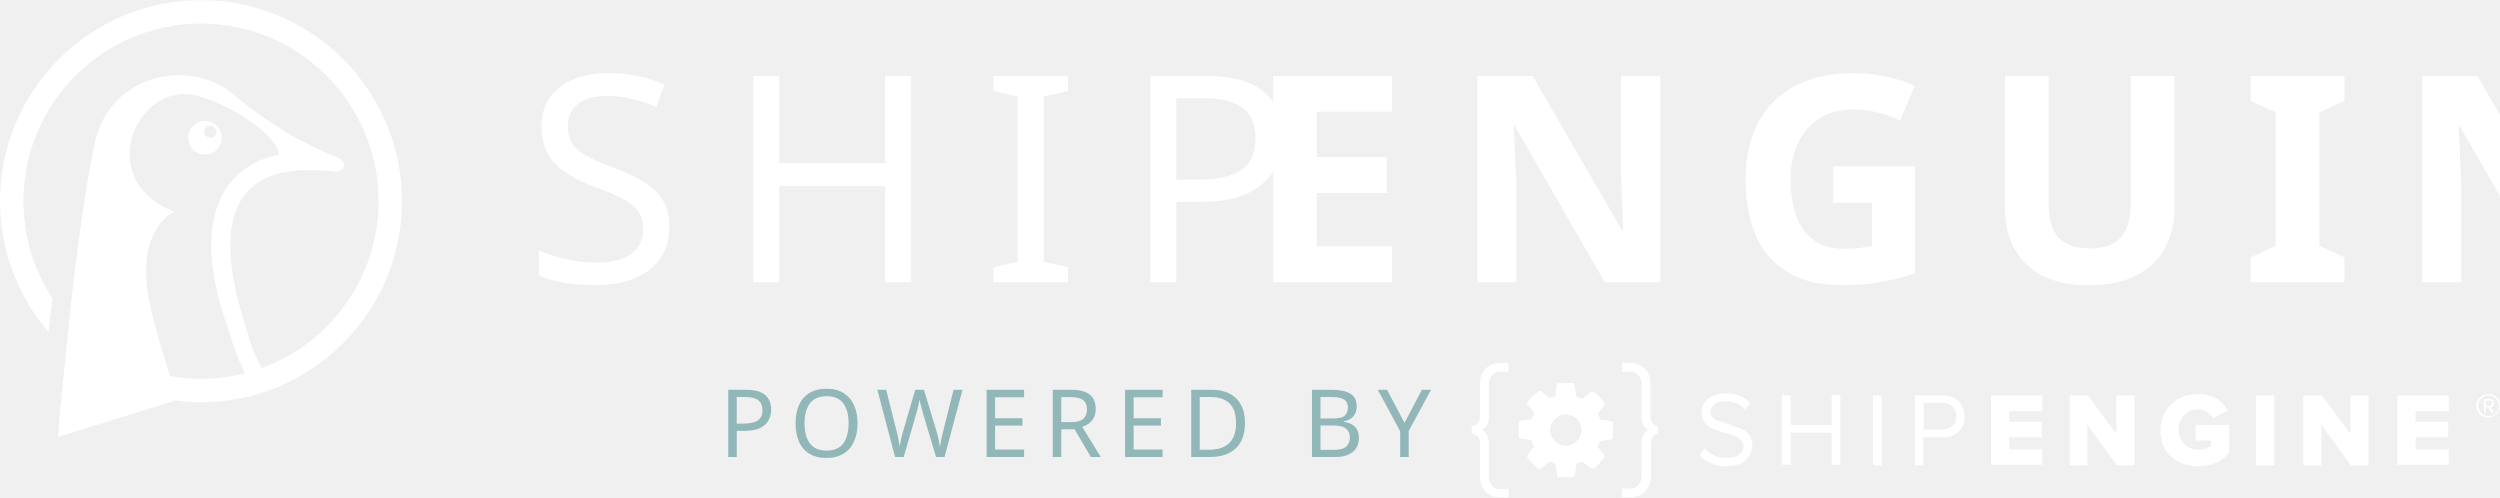
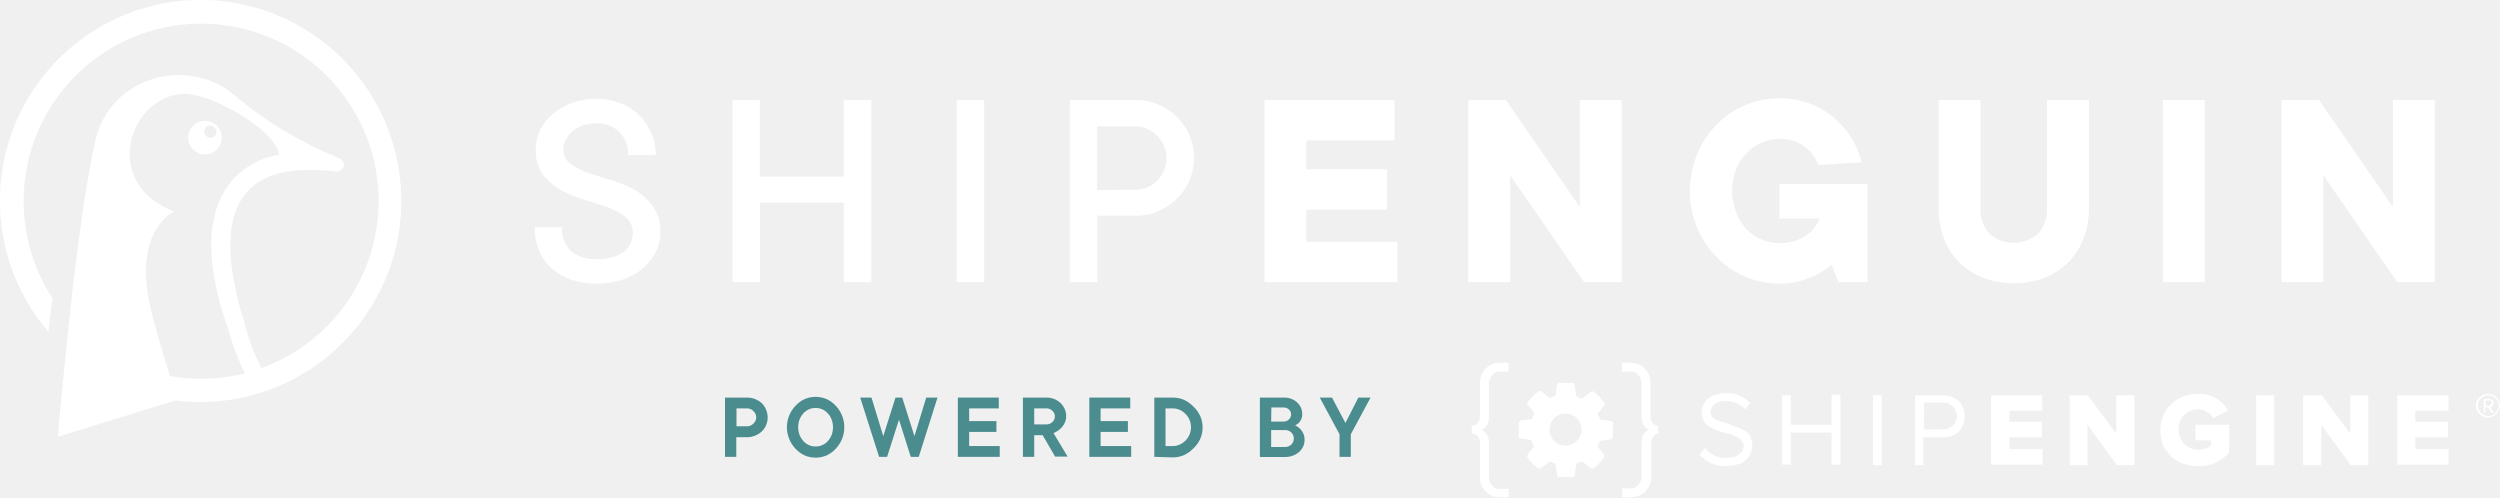
- <svg xmlns="http://www.w3.org/2000/svg" xmlns:xlink="http://www.w3.org/1999/xlink" width="372px" height="74px" viewBox="0 0 372 74" version="1.1">
+ <svg xmlns="http://www.w3.org/2000/svg" id="Layer_1" data-name="Layer 1" viewBox="0 0 372 73.98">
  <defs>
-     <filter id="filter-1">
-       <feColorMatrix in="SourceGraphic" type="matrix" values="0 0 0 0 1 0 0 0 0 1 0 0 0 0 1 0 0 0 1 0" />
+     <style>.cls-1,.cls-6{fill:#fff;}.cls-1,.cls-10{fill-rule:evenodd;}.cls-2{filter:url(#filter-1);}.cls-3{fill:#45aaf2;}.cls-4{fill:#162948;}.cls-5{isolation:isolate;}.cls-7{fill:#4b8c8f;}.cls-8{filter:url(#filter-2);}.cls-9{mask:url(#mask);}</style>
+     <filter id="filter-1" name="filter-1">
+       <feColorMatrix values="0 0 0 0 1 0 0 0 0 1 0 0 0 0 1 0 0 0 1 0" in="SourceGraphic" />
    </filter>
-     <filter id="filter-2">
-       <feColorMatrix in="SourceGraphic" type="matrix" values="0 0 0 0 1 0 0 0 0 1 0 0 0 0 1 0 0 0 1 0" />
+     <filter id="filter-2" name="filter-2">
+       <feColorMatrix values="0 0 0 0 1 0 0 0 0 1 0 0 0 0 1 0 0 0 1 0" in="SourceGraphic" />
    </filter>
-     <polygon id="path-3" points="2.48962656e-05 0.018 59.815 0.018 59.815 65 2.48962656e-05 65" />
-   </defs>
-   <g id="Welcome" stroke="none" stroke-width="1" fill="none" fill-rule="evenodd">
-     <g id="Desktop-HD-Copy" transform="translate(-534, -75)">
-       <g id="Group" transform="translate(534, 75)">
-         <g id="Group-30">
-           <g id="Group-14" transform="translate(78, 12)">
-             <g filter="url(#filter-1)" id="logo-copy">
-               <g transform="translate(141, 42)">
-                 <path d="M16.333,10 C16.333,9.378 16.1,8.833 15.633,8.367 C15.167,7.9 14.622,7.667 14,7.667 C13.378,7.667 12.833,7.9 12.367,8.367 C11.9,8.833 11.667,9.378 11.667,10 C11.667,10.622 11.9,11.166 12.367,11.633 C12.833,12.1 13.378,12.333 14,12.333 C14.622,12.333 15.167,12.1 15.633,11.633 C16.1,11.166 16.333,10.622 16.333,10 L16.333,10 Z M20.999,8.989 L20.999,11.011 C20.999,11.089 20.999,11.166 20.922,11.245 L20.766,11.4 L19.056,11.633 C18.977,11.945 18.822,12.256 18.666,12.411 C18.9,12.722 19.211,13.111 19.677,13.656 C19.755,13.734 19.755,13.811 19.755,13.889 C19.755,13.967 19.755,14.044 19.677,14.122 C19.522,14.356 19.211,14.667 18.822,15.133 C18.433,15.6 18.122,15.755 17.966,15.755 C17.889,15.755 17.811,15.755 17.733,15.677 L16.411,14.666 C16.178,14.823 15.867,14.9 15.555,14.978 C15.477,15.833 15.4,16.378 15.322,16.689 C15.322,16.922 15.167,17 15.011,17 L12.989,17 C12.911,17 12.833,17 12.756,16.922 C12.677,16.844 12.677,16.766 12.677,16.689 L12.445,14.978 C12.133,14.9 11.9,14.744 11.589,14.667 L10.267,15.678 C10.189,15.756 10.111,15.756 10.034,15.756 C9.956,15.756 9.878,15.756 9.8,15.678 C9.023,14.978 8.556,14.511 8.323,14.122 C8.245,14.044 8.245,13.967 8.245,13.889 C8.245,13.811 8.245,13.733 8.323,13.656 C8.4,13.5 8.556,13.344 8.789,13.033 C9.023,12.722 9.178,12.567 9.256,12.411 C9.1,12.1 8.944,11.789 8.867,11.478 L7.234,11.245 C7.156,11.245 7.078,11.166 7.078,11.166 C7.078,11.166 7,11.089 7,11.011 L7,8.989 C7,8.911 7,8.833 7.078,8.755 L7.234,8.6 L8.944,8.367 C9.023,8.055 9.178,7.822 9.334,7.511 C9.1,7.2 8.789,6.733 8.323,6.267 C8.245,6.189 8.245,6.111 8.245,6.033 C8.245,5.956 8.245,5.878 8.323,5.8 C8.478,5.567 8.789,5.256 9.256,4.789 C9.723,4.322 9.956,4.167 10.111,4.167 C10.19,4.167 10.267,4.167 10.345,4.245 L11.589,5.256 C11.822,5.1 12.133,5.022 12.445,4.945 C12.523,4.089 12.6,3.545 12.678,3.234 C12.756,3.078 12.833,3 12.989,3 L15.011,3 C15.089,3 15.167,3 15.244,3.078 C15.323,3.156 15.323,3.234 15.323,3.311 L15.555,5.022 C15.867,5.1 16.1,5.256 16.411,5.333 L17.733,4.322 C17.811,4.244 17.889,4.244 17.966,4.244 C18.044,4.244 18.122,4.244 18.2,4.322 C18.977,5.022 19.522,5.567 19.677,5.878 C19.755,5.956 19.755,5.956 19.755,6.111 C19.755,6.189 19.755,6.267 19.677,6.344 C19.6,6.5 19.444,6.656 19.211,6.967 C18.977,7.278 18.822,7.433 18.744,7.589 C18.9,7.9 19.056,8.211 19.133,8.444 L20.766,8.678 C20.844,8.678 20.922,8.756 20.922,8.756 C20.922,8.756 21,8.911 21,8.989 L20.999,8.989 Z" id="Shape" fill="#45AAF2" fill-rule="nonzero" />
-                 <path d="M0,10.539 L0,9.385 C0.366,9.394 0.712,9.221 0.924,8.923 C1.155,8.615 1.233,8.231 1.233,7.769 L1.233,3.077 C1.233,2.155 1.541,1.385 2.08,0.847 C2.696,0.231 3.313,0 4.084,0 L5.47,0 L5.47,1.308 L4.084,1.308 C3.698,1.308 3.313,1.461 3.005,1.846 C2.697,2.231 2.543,2.615 2.543,3.154 L2.543,8 C2.543,9.077 2.157,9.692 1.464,10 C2.157,10.308 2.543,11 2.543,12 L2.543,16.923 C2.543,17.461 2.697,17.923 3.005,18.231 C3.313,18.615 3.698,18.769 4.084,18.769 L5.47,18.769 L5.47,20 L4.084,20 C3.313,20 2.62,19.692 2.081,19.154 C1.464,18.615 1.233,17.846 1.233,16.923 L1.233,12.154 C1.233,11.692 1.156,11.308 0.925,11 C0.713,10.702 0.366,10.529 0,10.539 Z M22.341,18.692 L23.728,18.692 C24.113,18.692 24.498,18.539 24.807,18.154 C25.115,17.769 25.269,17.385 25.269,16.846 L25.269,12 C25.269,10.923 25.654,10.231 26.348,10 C25.654,9.692 25.268,9 25.268,8 L25.268,3.154 C25.268,2.615 25.115,2.154 24.806,1.846 C24.498,1.461 24.113,1.308 23.728,1.308 L22.341,1.308 L22.341,0 L23.728,0 C24.498,0 25.192,0.308 25.731,0.846 C26.271,1.385 26.579,2.154 26.579,3.077 L26.579,7.769 C26.579,8.231 26.656,8.615 26.887,8.923 C27.118,9.231 27.426,9.385 27.734,9.385 L27.734,10.539 C27.426,10.539 27.195,10.692 26.964,11 C26.733,11.308 26.656,11.692 26.656,12.154 L26.656,16.923 C26.656,17.846 26.348,18.539 25.808,19.154 C25.192,19.692 24.498,20 23.728,20 L22.341,20 L22.341,18.692 L22.341,18.692 Z M33.897,13.692 L34.668,12.692 C35.053,13.154 35.515,13.461 36.054,13.77 C36.594,14.077 37.21,14.154 37.903,14.154 C38.366,14.154 38.751,14.077 39.059,14 C39.367,13.923 39.675,13.769 39.829,13.539 C40.06,13.461 40.214,13.231 40.292,13.077 C40.369,12.846 40.446,12.692 40.446,12.461 C40.446,12.154 40.368,11.923 40.214,11.692 C40.075,11.476 39.891,11.293 39.675,11.154 C39.444,11 39.136,10.923 38.828,10.769 C38.519,10.615 38.211,10.539 37.826,10.461 C37.441,10.385 37.133,10.308 36.825,10.154 C36.479,10.06 36.143,9.931 35.823,9.769 C35.515,9.615 35.207,9.461 34.976,9.231 C34.745,9 34.513,8.769 34.437,8.461 C34.283,8.154 34.205,7.769 34.205,7.385 C34.205,6.539 34.513,5.846 35.207,5.307 C35.9,4.769 36.748,4.539 37.749,4.539 C39.29,4.539 40.522,5 41.447,6 L40.677,6.923 C39.906,6.077 38.905,5.692 37.672,5.692 C37.056,5.692 36.516,5.846 36.131,6.154 C35.746,6.461 35.515,6.846 35.515,7.308 C35.515,7.539 35.592,7.769 35.746,8 C35.9,8.231 36.054,8.308 36.286,8.461 C36.516,8.615 36.825,8.692 37.133,8.769 C37.441,8.846 37.749,8.923 38.134,9.077 C38.519,9.231 38.828,9.385 39.136,9.461 C39.482,9.556 39.817,9.685 40.137,9.846 C40.446,10 40.754,10.154 40.985,10.385 C41.216,10.615 41.447,10.846 41.524,11.154 C41.602,11.461 41.755,11.846 41.755,12.231 C41.755,12.539 41.678,12.846 41.601,13.154 C41.524,13.461 41.37,13.692 41.216,14 L40.522,14.692 C40.209,14.936 39.837,15.095 39.444,15.154 C38.905,15.308 38.443,15.385 37.903,15.385 C36.208,15.385 34.898,14.846 33.897,13.692 L33.897,13.692 Z M46.146,15.231 L46.146,4.846 L47.456,4.846 L47.456,9.231 L53.543,9.231 L53.543,4.769 L54.852,4.769 L54.852,15.154 L53.542,15.154 L53.542,10.385 L47.456,10.385 L47.456,15.154 L46.146,15.154 L46.146,15.231 L46.146,15.231 Z M59.706,15.231 L59.706,4.846 L61.015,4.846 L61.015,15.231 L59.706,15.231 L59.706,15.231 Z M65.945,15.231 L65.945,4.846 L70.106,4.846 C71.107,4.846 71.878,5.154 72.494,5.769 C73.11,6.385 73.342,7.154 73.342,8 C73.343,8.822 73.041,9.616 72.494,10.231 C71.878,10.769 71.107,11.077 70.106,11.077 L67.178,11.077 L67.178,15.231 L65.945,15.231 L65.945,15.231 Z M67.255,9.923 L69.951,9.923 C70.568,9.923 71.03,9.769 71.492,9.385 C71.954,9 72.109,8.539 72.109,7.923 C72.109,7.308 71.878,6.846 71.492,6.461 C71.107,6.077 70.568,5.923 69.951,5.923 L67.255,5.923 L67.255,9.923 Z M77.27,15.231 L77.27,4.846 L84.897,4.846 L84.897,7.154 L79.967,7.154 L79.967,8.769 L84.82,8.769 L84.82,11.077 L79.967,11.077 L79.967,12.846 L84.897,12.846 L84.897,15.154 L77.27,15.154 L77.27,15.231 L77.27,15.231 Z M88.98,15.231 L88.98,4.846 L91.677,4.846 L95.914,10.539 L95.914,4.846 L98.61,4.846 L98.61,15.231 L95.991,15.231 L91.6,9.231 L91.6,15.231 L88.98,15.231 L88.98,15.231 Z M102.462,10 C102.462,9.231 102.616,8.461 102.924,7.769 C103.233,7.077 103.618,6.539 104.157,6.077 C104.697,5.615 105.236,5.231 105.929,5 C106.622,4.769 107.316,4.615 108.163,4.615 C108.703,4.615 109.242,4.693 109.704,4.846 C110.166,5 110.628,5.154 110.937,5.385 C111.322,5.615 111.63,5.923 111.861,6.154 L112.554,7.077 L110.32,8.231 C110.094,7.851 109.776,7.534 109.396,7.308 C109.01,7.077 108.548,6.923 108.086,6.923 C107.239,6.923 106.545,7.231 106.006,7.769 C105.467,8.308 105.159,9.077 105.159,9.923 C105.159,10.769 105.467,11.461 106.006,12.077 C106.545,12.615 107.239,12.923 108.086,12.923 C108.471,12.923 108.78,12.846 109.165,12.769 C109.55,12.615 109.781,12.461 110.012,12.308 L110.012,11.539 L107.701,11.539 L107.701,9.231 L112.709,9.231 L112.709,13.385 C111.476,14.769 109.935,15.385 108.086,15.385 C107.316,15.385 106.545,15.231 105.852,15 C105.187,14.781 104.58,14.413 104.08,13.923 C103.541,13.461 103.156,12.923 102.848,12.231 C102.616,11.539 102.462,10.769 102.462,10 L102.462,10 Z M116.715,15.231 L116.715,4.846 L119.411,4.846 L119.411,15.231 L116.715,15.231 L116.715,15.231 Z M123.725,15.231 L123.725,4.846 L126.499,4.846 L130.736,10.539 L130.736,4.846 L133.432,4.846 L133.432,15.231 L130.813,15.231 L126.422,9.231 L126.422,15.231 L123.725,15.231 L123.725,15.231 Z M137.747,15.231 L137.747,4.846 L145.373,4.846 L145.373,7.154 L140.443,7.154 L140.443,8.769 L145.296,8.769 L145.296,11.077 L140.443,11.077 L140.443,12.846 L145.373,12.846 L145.373,15.154 L137.747,15.154 L137.747,15.231 L137.747,15.231 Z M149.457,6.385 C149.457,5.923 149.61,5.462 149.995,5.154 C150.381,4.846 150.766,4.615 151.228,4.615 C151.536,4.615 151.845,4.693 152.153,4.846 C152.461,5 152.615,5.231 152.769,5.461 C152.923,5.692 153,6 153,6.385 C153,6.846 152.846,7.307 152.461,7.615 C152.075,7.923 151.69,8.154 151.228,8.154 C150.766,8.154 150.304,8 149.995,7.615 C149.687,7.231 149.457,6.846 149.457,6.385 L149.457,6.385 Z M149.765,6.385 C149.765,6.769 149.919,7.154 150.227,7.462 C150.535,7.769 150.92,7.923 151.305,7.923 C151.69,7.923 152.075,7.769 152.384,7.461 C152.676,7.179 152.843,6.791 152.846,6.385 C152.846,5.923 152.692,5.615 152.384,5.307 C152.1,5.016 151.712,4.85 151.305,4.846 C150.843,4.846 150.535,5 150.227,5.308 C149.919,5.539 149.765,5.923 149.765,6.385 L149.765,6.385 Z M150.612,7.385 L150.612,5.385 L151.46,5.385 C151.613,5.385 151.768,5.462 151.922,5.539 C152.075,5.615 152.075,5.769 152.075,6 C152.075,6.231 151.998,6.385 151.922,6.461 C151.845,6.539 151.69,6.615 151.613,6.615 L152.153,7.461 L151.768,7.461 L151.228,6.615 L150.843,6.615 L150.843,7.461 L150.612,7.461 L150.612,7.385 L150.612,7.385 Z M150.843,6.385 L151.382,6.385 C151.46,6.385 151.536,6.385 151.613,6.307 C151.768,6.154 151.768,6.077 151.768,6 C151.768,5.923 151.768,5.769 151.69,5.692 C151.613,5.615 151.536,5.615 151.46,5.615 L150.92,5.615 L150.92,6.385 L150.843,6.385 Z" id="Shape" fill="#162948" fill-rule="nonzero" />
-               </g>
-             </g>
-             <text id="shipenguin" font-family="TTCommons-Medium, TT Commons" font-size="43" font-weight="400" letter-spacing="6.316" fill="#FFFFFF">
-               <tspan x="0" y="30">SHIP</tspan>
-               <tspan x="107.569" y="30" font-family="TTCommons-Bold, TT Commons" font-weight="bold">ENGUIN</tspan>
-             </text>
-             <text id="powered-by" font-family="TTCommons-DemiBold, TT Commons" font-size="14" font-weight="400" letter-spacing="2.056" fill="#4B8C8F" fill-opacity="0.574">
-               <tspan x="29" y="56">POWERED BY</tspan>
-             </text>
-           </g>
-           <g filter="url(#filter-2)" id="Group-6">
-             <g>
-               <g id="Group-3">
-                 <mask id="mask-4" fill="white">
-                   <use xlink:href="#path-3" />
-                 </mask>
-                 <g id="Clip-2" />
-                 <path d="M29.599,14.32 C33.035,15.117 41.102,19.575 41.525,23.061 C41.525,23.061 25.342,24.68 33.981,49.036 C35.486,53.599 34.769,51.853 36.446,55.545 C34.354,56.08 32.163,56.365 29.907,56.365 C28.334,56.365 26.793,56.224 25.294,55.959 C24.215,52.442 23.112,48.931 22.305,45.326 C19.865,34.119 25.915,31.504 25.915,31.504 C13.591,26.672 20.612,11.605 29.599,14.32 M29.907,0.018 C13.416,0.018 2.48962656e-05,13.439 2.48962656e-05,29.935 C2.48962656e-05,37.355 2.716,44.152 7.204,49.386 L7.814,44.414 C5.079,40.252 3.486,35.276 3.486,29.935 C3.486,15.361 15.338,3.504 29.907,3.504 C44.476,3.504 56.329,15.361 56.329,29.935 C56.329,41.35 49.056,51.098 38.902,54.787 C37.189,51.021 37.8,52.68 36.346,47.965 C28.828,23.734 43.666,24.904 50.214,25.552 C50.836,25.602 52.081,24.182 50.114,23.385 C44.736,21.243 40.098,18.374 35.45,14.669 C28.678,8.169 16.305,11.008 14.114,21.218 C13.367,24.705 12.794,28.216 12.272,31.728 C11.525,36.958 10.877,42.188 10.33,47.418 C9.732,53.27 9.11,59.123 8.612,65 L26.087,59.607 C27.338,59.768 28.613,59.852 29.907,59.852 C46.398,59.852 59.815,46.431 59.815,29.935 C59.815,13.439 46.398,0.018 29.907,0.018" id="Fill-1" fill="#000000" mask="url(#mask-4)" />
-               </g>
-               <path d="M31.289,18.686 C32.059,18.686 32.557,19.6 31.899,20.314 C31.114,20.796 30.373,20.263 30.373,19.593 C30.373,19.078 30.794,18.686 31.289,18.686 M30.5,23 C31.886,23 33,21.873 33,20.5 C33,19.127 31.886,18 30.5,18 C29.114,18 28,19.127 28,20.5 C28,21.873 29.114,23 30.5,23" id="Fill-4" fill="#000000" />
-             </g>
-           </g>
+     <mask id="mask" x="0" y="0" width="59.81" height="64.98" maskUnits="userSpaceOnUse">
+       <g transform="translate(0 -0.02)">
+         <g id="mask-4">
+           <polygon id="path-3" class="cls-1" points="0 0.02 59.81 0.02 59.81 65 0 65 0 0.02" />
        </g>
      </g>
+     </mask>
+   </defs>
+   <g id="logo-copy" class="cls-2">
+     <path id="Shape" class="cls-3" d="M235.33,64a2.39,2.39,0,1,0-.7,1.63,2.21,2.21,0,0,0,.7-1.63ZM240,63v2a.26.26,0,0,1-.08.23l-.15.16-1.71.23a1.9,1.9,0,0,1-.39.78c.23.31.54.7,1,1.25a.26.26,0,0,1,.08.23.27.27,0,0,1-.08.23c-.16.24-.47.55-.86,1s-.7.63-.85.63a.29.29,0,0,1-.24-.08l-1.32-1a2.94,2.94,0,0,1-.85.31,12.54,12.54,0,0,1-.24,1.71A.28.28,0,0,1,234,71h-2a.26.26,0,0,1-.23-.08.27.27,0,0,1-.08-.23L231.44,69c-.31-.08-.54-.24-.85-.31l-1.32,1a.29.29,0,0,1-.24.08.28.28,0,0,1-.23-.08,8.3,8.3,0,0,1-1.48-1.56.27.27,0,0,1-.08-.23.26.26,0,0,1,.08-.23,6.48,6.48,0,0,1,.47-.63,6.7,6.7,0,0,0,.47-.62,4.1,4.1,0,0,1-.39-.93l-1.64-.24a.29.29,0,0,1-.15-.07A.28.28,0,0,1,226,65V63a.26.26,0,0,1,.08-.23l.15-.16,1.71-.23a4.67,4.67,0,0,1,.39-.86,9.2,9.2,0,0,0-1-1.24.29.29,0,0,1-.08-.24.28.28,0,0,1,.08-.23,9.58,9.58,0,0,1,.94-1c.46-.47.7-.62.85-.62a.29.29,0,0,1,.23.07l1.25,1a2.68,2.68,0,0,1,.85-.32,12.54,12.54,0,0,1,.24-1.71c.08-.15.15-.23.31-.23h2a.26.26,0,0,1,.23.08.27.27,0,0,1,.08.23l.24,1.71c.31.08.54.24.85.31l1.32-1a.29.29,0,0,1,.24-.08.28.28,0,0,1,.23.08,8,8,0,0,1,1.48,1.56c.08.08.08.08.08.23a.26.26,0,0,1-.08.23,6.48,6.48,0,0,1-.47.63,6.7,6.7,0,0,0-.47.62,6,6,0,0,1,.39.85l1.64.24a.28.28,0,0,1,.15.08A.72.72,0,0,1,240,63Z" transform="translate(0 -0.02)" />
+     <path id="Shape-2" data-name="Shape" class="cls-4" d="M219,64.54V63.38a1.08,1.08,0,0,0,.92-.46,1.78,1.78,0,0,0,.31-1.15V57.08a3.06,3.06,0,0,1,.85-2.23,2.62,2.62,0,0,1,2-.85h1.39v1.31h-1.39a1.31,1.31,0,0,0-1.07.54,1.92,1.92,0,0,0-.47,1.3V62a1.92,1.92,0,0,1-1.08,2,2,2,0,0,1,1.08,2v4.92a1.81,1.81,0,0,0,.47,1.31,1.31,1.31,0,0,0,1.07.54h1.39V74h-1.39a2.79,2.79,0,0,1-2-.85,2.76,2.76,0,0,1-.85-2.23V66.15a1.85,1.85,0,0,0-.3-1.15A1.11,1.11,0,0,0,219,64.54Zm22.34,8.15h1.39a1.34,1.34,0,0,0,1.08-.54,2,2,0,0,0,.46-1.3V66c0-1.08.38-1.77,1.08-2a2,2,0,0,1-1.08-2V57.15a1.82,1.82,0,0,0-.46-1.3,1.34,1.34,0,0,0-1.08-.54h-1.39V54h1.39a2.79,2.79,0,0,1,2,.85,3,3,0,0,1,.85,2.23v4.69a1.84,1.84,0,0,0,.31,1.15,1.05,1.05,0,0,0,.84.46v1.16A.94.94,0,0,0,246,65a1.85,1.85,0,0,0-.3,1.15v4.77a3.18,3.18,0,0,1-.85,2.23,3.13,3.13,0,0,1-2.08.85h-1.39V72.69Zm11.56-5,.77-1a4.76,4.76,0,0,0,1.38,1.08,3.62,3.62,0,0,0,1.85.38,4.54,4.54,0,0,0,1.16-.15,1.31,1.31,0,0,0,.77-.46.93.93,0,0,0,.46-.46,1.78,1.78,0,0,0,.16-.62,1.26,1.26,0,0,0-.24-.77,1.82,1.82,0,0,0-.53-.54c-.24-.15-.54-.23-.85-.38a4.18,4.18,0,0,0-1-.31,3.74,3.74,0,0,1-1-.31,5.27,5.27,0,0,1-1-.38,3,3,0,0,1-.84-.54,1.63,1.63,0,0,1-.54-.77,2.38,2.38,0,0,1-.23-1.08,2.46,2.46,0,0,1,1-2.07,4,4,0,0,1,2.54-.77,4.78,4.78,0,0,1,3.7,1.46l-.77.92a3.88,3.88,0,0,0-3-1.23,2.52,2.52,0,0,0-1.54.46,1.5,1.5,0,0,0-.62,1.16,1.2,1.2,0,0,0,.24.69,1.43,1.43,0,0,0,.54.46,2.62,2.62,0,0,0,.84.31,6.54,6.54,0,0,1,1,.31,10.35,10.35,0,0,0,1,.38,5.31,5.31,0,0,1,1,.39,3.21,3.21,0,0,1,.85.53,1.79,1.79,0,0,1,.53.77,4.39,4.39,0,0,1,.24,1.08,3.62,3.62,0,0,1-.16.92,4.53,4.53,0,0,1-.38.85l-.7.69a2.14,2.14,0,0,1-1.08.46,5.14,5.14,0,0,1-1.54.23,5,5,0,0,1-4-1.69Zm12.25,1.54V58.85h1.31v4.38h6.08V58.77h1.31V69.15h-1.31V64.38h-6.08v4.77h-1.31v.08Zm13.56,0V58.85H280V69.23Zm6.24,0V58.85h4.16a3.15,3.15,0,0,1,2.38.92,3,3,0,0,1,.85,2.23,3.34,3.34,0,0,1-.85,2.23,3.44,3.44,0,0,1-2.38.85h-2.93v4.15Zm1.31-5.31H289a2.19,2.19,0,0,0,1.54-.54,1.72,1.72,0,0,0,.62-1.46,2,2,0,0,0-.62-1.46,2.1,2.1,0,0,0-1.54-.54h-2.69Zm10,5.31V58.85h7.63v2.3H299v1.62h4.85v2.31H299v1.77h4.93v2.3h-7.63v.08Zm11.71,0V58.85h2.7l4.23,5.69V58.85h2.7V69.23H315l-4.39-6v6ZM321.46,64a5.63,5.63,0,0,1,.46-2.23,4.61,4.61,0,0,1,1.24-1.69A5.27,5.27,0,0,1,324.93,59a6.81,6.81,0,0,1,2.23-.38,4.78,4.78,0,0,1,1.54.23,4.45,4.45,0,0,1,1.24.53,5.4,5.4,0,0,1,.92.77l.69.93-2.23,1.15a2.72,2.72,0,0,0-2.23-1.31,2.84,2.84,0,0,0-2.08.85,3,3,0,0,0-.85,2.15,3.17,3.17,0,0,0,.85,2.16,2.83,2.83,0,0,0,2.08.84,4.93,4.93,0,0,0,1.07-.15,4.05,4.05,0,0,0,.85-.46v-.77H326.7V63.23h5v4.15a5.85,5.85,0,0,1-4.62,2,7.26,7.26,0,0,1-2.24-.38,5.32,5.32,0,0,1-3-2.77,7.15,7.15,0,0,1-.39-2.23Zm14.25,5.23V58.85h2.7V69.23Zm7,0V58.85h2.77l4.24,5.69V58.85h2.69V69.23h-2.62l-4.39-6v6Zm14,0V58.85h7.62v2.3h-4.93v1.62h4.86v2.31h-4.86v1.77h4.93v2.3h-7.62v.08Zm11.71-8.85a1.52,1.52,0,0,1,.54-1.23,2,2,0,0,1,1.23-.53,2,2,0,0,1,.92.23,1.58,1.58,0,0,1,.62.61,1.67,1.67,0,0,1,.23.92,1.53,1.53,0,0,1-.54,1.24,2,2,0,0,1-1.23.53,1.53,1.53,0,0,1-1.23-.53,2,2,0,0,1-.54-1.24Zm.3,0a1.52,1.52,0,0,0,.47,1.08,1.49,1.49,0,0,0,2.15,0,1.51,1.51,0,0,0,.47-1.08,1.39,1.39,0,0,0-.47-1.07,1.5,1.5,0,0,0-1.07-.46,1.37,1.37,0,0,0-1.08.46,1.28,1.28,0,0,0-.47,1.08Zm.85,1v-2h.85a1.06,1.06,0,0,1,.46.16c.16.08.16.23.16.46a.64.64,0,0,1-.16.46.58.58,0,0,1-.31.16l.54.84h-.38l-.54-.84h-.39v.84h-.23v-.08Zm.23-1h.54a.29.29,0,0,0,.23-.07c.16-.16.16-.23.16-.31a.45.45,0,0,0-.08-.31.27.27,0,0,0-.23-.08h-.54v.77Z" transform="translate(0 -0.02)" />
+   </g>
+   <g id="shipenguin" class="cls-5">
+     <g class="cls-5">
+       <path class="cls-6" d="M79.72,22.22a6.6,6.6,0,0,1,.64-2.82A7.35,7.35,0,0,1,82.21,17a9.3,9.3,0,0,1,2.87-1.67,10.47,10.47,0,0,1,3.67-.61,9.5,9.5,0,0,1,3.55.64,8.18,8.18,0,0,1,5.27,7.73h-4.1a4.49,4.49,0,0,0-4.72-4.72,6.33,6.33,0,0,0-2,.31,4.78,4.78,0,0,0-1.57.88,4.15,4.15,0,0,0-1,1.25,3.14,3.14,0,0,0-.35,1.42,2.55,2.55,0,0,0,1.09,2.2,10.82,10.82,0,0,0,2.66,1.32c1.06.37,2.21.74,3.47,1.1a15.53,15.53,0,0,1,3.46,1.47,8.62,8.62,0,0,1,2.67,2.43,6.62,6.62,0,0,1,1.08,3.95,6.22,6.22,0,0,1-.67,2.82,7.84,7.84,0,0,1-1.9,2.4,9.13,9.13,0,0,1-3,1.68,11.78,11.78,0,0,1-3.93.62,11.32,11.32,0,0,1-3.88-.62A8.57,8.57,0,0,1,82,39.87a7.09,7.09,0,0,1-1.83-2.65,9.09,9.09,0,0,1-.62-3.39h4.07a4.6,4.6,0,0,0,1.3,3.51,5.46,5.46,0,0,0,3.87,1.22,6.13,6.13,0,0,0,4.06-1.12,3.44,3.44,0,0,0,1.31-2.75,2.86,2.86,0,0,0-1.07-2.37,9.42,9.42,0,0,0-2.66-1.44c-1.07-.38-2.22-.76-3.47-1.13a17.24,17.24,0,0,1-3.46-1.44A8.46,8.46,0,0,1,80.79,26,6.15,6.15,0,0,1,79.72,22.22Z" transform="translate(0 -0.02)" />
+       <path class="cls-6" d="M129.65,14.92V42h-4.09V30.18H113.08V42H109V14.92h4.07V26.29h12.48V14.92Z" transform="translate(0 -0.02)" />
+       <path class="cls-6" d="M146.45,42h-4.08V14.92h4.08Z" transform="translate(0 -0.02)" />
+       <path class="cls-6" d="M169.06,14.92a8.13,8.13,0,0,1,3.33.68A8.77,8.77,0,0,1,177,20.17a8.52,8.52,0,0,1,0,6.67,8.67,8.67,0,0,1-1.85,2.73,9.08,9.08,0,0,1-2.73,1.85,8.14,8.14,0,0,1-3.33.69h-5.81V42h-4.08V14.92Zm0,13.33a4.17,4.17,0,0,0,1.71-.37,4.51,4.51,0,0,0,1.44-1,5,5,0,0,0,1-1.51,4.74,4.74,0,0,0,.37-1.85,4.6,4.6,0,0,0-.37-1.8,4.75,4.75,0,0,0-1-1.5,5.06,5.06,0,0,0-1.44-1,3.89,3.89,0,0,0-1.71-.39h-5.81v9.47Z" transform="translate(0 -0.02)" />
+     </g>
+     <g class="cls-5">
+       <path class="cls-6" d="M188.15,14.91H207.5v6H194.38v4.3h12v6h-12V36h13.55v6H188.15Z" transform="translate(0 -0.02)" />
+       <path class="cls-6" d="M241.3,14.91V42h-5.59l-11-15.91V42h-6.23V14.91h5.59l11,15.91V14.91Z" transform="translate(0 -0.02)" />
+       <path class="cls-6" d="M264.78,27.38h13.11V42h-4.3l-1.07-2.58a11.46,11.46,0,0,1-2.11,1.42,14.58,14.58,0,0,1-2.41.95,11.37,11.37,0,0,1-3.22.42,13,13,0,0,1-9.42-4,14,14,0,0,1-2.86-4.37,14.44,14.44,0,0,1,0-10.81,13.94,13.94,0,0,1,2.86-4.39,13,13,0,0,1,9.42-4,12.42,12.42,0,0,1,4.45.77,12.36,12.36,0,0,1,6.25,5.12A12.49,12.49,0,0,1,277,24.16l-6.45.42a6.11,6.11,0,0,0-.73-1.41,5.66,5.66,0,0,0-1.2-1.25A5.82,5.82,0,0,0,267,21a6.72,6.72,0,0,0-2.17-.33,6.61,6.61,0,0,0-2.76.59,6.78,6.78,0,0,0-2.25,1.61,7.48,7.48,0,0,0-1.53,2.45,8.83,8.83,0,0,0,0,6.19A7.48,7.48,0,0,0,259.77,34,6.78,6.78,0,0,0,262,35.61a6.61,6.61,0,0,0,2.76.59,7.42,7.42,0,0,0,2.3-.33,6.14,6.14,0,0,0,1.76-.86,5.29,5.29,0,0,0,1.22-1.18,5.63,5.63,0,0,0,.73-1.29h-6Z" transform="translate(0 -0.02)" />
+       <path class="cls-6" d="M294.7,14.91V31a5.18,5.18,0,0,0,1.34,3.8,5.47,5.47,0,0,0,7.22,0,5.18,5.18,0,0,0,1.33-3.8V14.91h6.24V31a12.32,12.32,0,0,1-.82,4.55,10.14,10.14,0,0,1-2.28,3.53,10.39,10.39,0,0,1-3.52,2.28,13.24,13.24,0,0,1-9.12,0,10,10,0,0,1-5.81-5.81,12.32,12.32,0,0,1-.81-4.55V14.91Z" transform="translate(0 -0.02)" />
+       <path class="cls-6" d="M328.07,42h-6.23V14.91h6.23Z" transform="translate(0 -0.02)" />
+       <path class="cls-6" d="M362.3,14.91V42h-5.59l-11-15.91V42h-6.23V14.91h5.59l11,15.91V14.91Z" transform="translate(0 -0.02)" />
    </g>
  </g>
+   <g id="powered-by" class="cls-5">
+     <g class="cls-5">
+       <path class="cls-7" d="M111.2,59.18a3.1,3.1,0,0,1,1.18.23,3.28,3.28,0,0,1,1,.63A2.78,2.78,0,0,1,114,61a2.94,2.94,0,0,1,0,2.28,2.78,2.78,0,0,1-.65.94,3.28,3.28,0,0,1-1,.63,3.1,3.1,0,0,1-1.18.23h-1.61V68h-1.68V59.18Zm0,4.27a1.18,1.18,0,0,0,.5-.11,1.57,1.57,0,0,0,.72-.72,1.19,1.19,0,0,0,0-1,1.4,1.4,0,0,0-.3-.42,1.6,1.6,0,0,0-.42-.3,1.18,1.18,0,0,0-.5-.11h-1.61v2.66Z" transform="translate(0 -0.02)" />
+       <path class="cls-7" d="M125.63,63.59a4.45,4.45,0,0,1-.34,1.76,4.81,4.81,0,0,1-.92,1.43,4.33,4.33,0,0,1-1.36,1,4.15,4.15,0,0,1-3.29,0,4.33,4.33,0,0,1-1.36-1,4.62,4.62,0,0,1-.92-1.43,4.6,4.6,0,0,1,0-3.52,4.57,4.57,0,0,1,.92-1.42,4.2,4.2,0,0,1,1.36-1,4.15,4.15,0,0,1,3.29,0,4.2,4.2,0,0,1,1.36,1,4.76,4.76,0,0,1,.92,1.42A4.49,4.49,0,0,1,125.63,63.59Zm-6.86,0a3.15,3.15,0,0,0,.21,1.16,3.23,3.23,0,0,0,.56.91,2.64,2.64,0,0,0,.82.59,2.49,2.49,0,0,0,2,0,2.53,2.53,0,0,0,.82-.59,3,3,0,0,0,.56-.91,3.31,3.31,0,0,0,0-2.32,2.74,2.74,0,0,0-.56-.9,2.42,2.42,0,0,0-.82-.6,2.49,2.49,0,0,0-2,0,2.52,2.52,0,0,0-.82.6,2.92,2.92,0,0,0-.56.9A3.15,3.15,0,0,0,118.77,63.59Z" transform="translate(0 -0.02)" />
+       <path class="cls-7" d="M132,68h-1.19L128,59.18h1.68l1.75,5.74,1.82-5.74h1l1.82,5.74,1.75-5.74h1.68L136.71,68h-1.19l-1.75-5.53Z" transform="translate(0 -0.02)" />
+       <path class="cls-7" d="M148.76,66.39V68h-6.23V59.18h6.09v1.61h-4.41v1.89h4.06v1.61h-4.06v2.1Z" transform="translate(0 -0.02)" />
+       <path class="cls-7" d="M155.15,64.78h-1.26V68h-1.68V59.18h3.5a3,3,0,0,1,2.1.81,2.84,2.84,0,0,1,.61.88,2.5,2.5,0,0,1,.23,1,2.29,2.29,0,0,1-.3,1.23,2.94,2.94,0,0,1-.66.8,3.16,3.16,0,0,1-.93.56l2.1,3.5H157Zm-1.26-1.61h1.82a1.21,1.21,0,0,0,.89-.36,1.12,1.12,0,0,0,0-1.66,1.21,1.21,0,0,0-.89-.36h-1.82Z" transform="translate(0 -0.02)" />
+       <path class="cls-7" d="M168.32,66.39V68h-6.23V59.18h6.09v1.61h-4.41v1.89h4.06v1.61h-4.06v2.1Z" transform="translate(0 -0.02)" />
+       <path class="cls-7" d="M171.76,68V59.18h2.8a4,4,0,0,1,1.66.36,4.57,4.57,0,0,1,1.38,1,4.39,4.39,0,0,1,1,1.4,4.26,4.26,0,0,1,0,3.38,4.39,4.39,0,0,1-1,1.4,4.57,4.57,0,0,1-1.38,1,4,4,0,0,1-1.66.36Zm2.8-1.61a2.31,2.31,0,0,0,1-.22,2.9,2.9,0,0,0,1.45-1.5,2.81,2.81,0,0,0,.21-1.08A2.9,2.9,0,0,0,177,62.5a2.83,2.83,0,0,0-.59-.88,2.75,2.75,0,0,0-.86-.61,2.47,2.47,0,0,0-1-.22h-1.12v5.6Z" transform="translate(0 -0.02)" />
+       <path class="cls-7" d="M192.72,63.31a2.42,2.42,0,0,1,.7.48,2.22,2.22,0,0,1,.48.67,2.14,2.14,0,0,1,.22,1,2.24,2.24,0,0,1-.21,1,2.56,2.56,0,0,1-.59.8,3.07,3.07,0,0,1-.91.55,3.11,3.11,0,0,1-1.16.21h-3.78V59.18h3.64a2.91,2.91,0,0,1,1.07.2,2.61,2.61,0,0,1,.84.53,2.5,2.5,0,0,1,.56.77,2.34,2.34,0,0,1,.19,1,1.54,1.54,0,0,1-.17.77,2,2,0,0,1-.36.52A2.15,2.15,0,0,1,192.72,63.31Zm-3.57-.56H191a1.11,1.11,0,0,0,.8-.32,1,1,0,0,0,.32-.73,1,1,0,0,0-.32-.74,1.1,1.1,0,0,0-.8-.31h-1.82Zm2,3.78a1.33,1.33,0,0,0,1-.36,1.28,1.28,0,0,0,0-1.8,1.33,1.33,0,0,0-1-.36h-2v2.52Z" transform="translate(0 -0.02)" />
+       <path class="cls-7" d="M202.12,59.18h1.82L201,64.64V68h-1.68V64.64l-2.94-5.46h1.82l2,3.78Z" transform="translate(0 -0.02)" />
+     </g>
+   </g>
+   <g id="Group-6" class="cls-8">
+     <g id="Group-3">
+       <g class="cls-9">
+         <path id="Fill-1" class="cls-10" d="M29.6,14.32c3.44.8,11.5,5.25,11.92,8.74,0,0-16.18,1.62-7.54,26a34.69,34.69,0,0,0,2.47,6.51,26.69,26.69,0,0,1-6.54.81,27,27,0,0,1-4.62-.4c-1.07-3.52-2.18-7-3-10.63C19.87,34.12,25.91,31.5,25.91,31.5c-12.32-4.83-5.3-19.89,3.69-17.18M29.91,0A29.91,29.91,0,0,0,7.2,49.39l.61-5A26.41,26.41,0,1,1,38.9,54.79,30.76,30.76,0,0,1,36.35,48C28.83,23.73,43.67,24.9,50.21,25.55c.63.05,1.87-1.37-.1-2.16a57.36,57.36,0,0,1-14.66-8.72C28.68,8.17,16.3,11,14.11,21.22c-.74,3.48-1.32,7-1.84,10.51q-1.12,7.85-1.94,15.69C9.73,53.27,9.11,59.12,8.61,65l17.48-5.39A29.92,29.92,0,1,0,29.91,0" transform="translate(0 -0.02)" />
+       </g>
+     </g>
+     <path id="Fill-4" class="cls-10" d="M31.29,18.69a.93.93,0,0,1,.61,1.62.94.94,0,0,1-1.53-.72.91.91,0,0,1,.92-.9M30.5,23A2.5,2.5,0,1,0,28,20.5,2.5,2.5,0,0,0,30.5,23" transform="translate(0 -0.02)" />
+   </g>
</svg>
